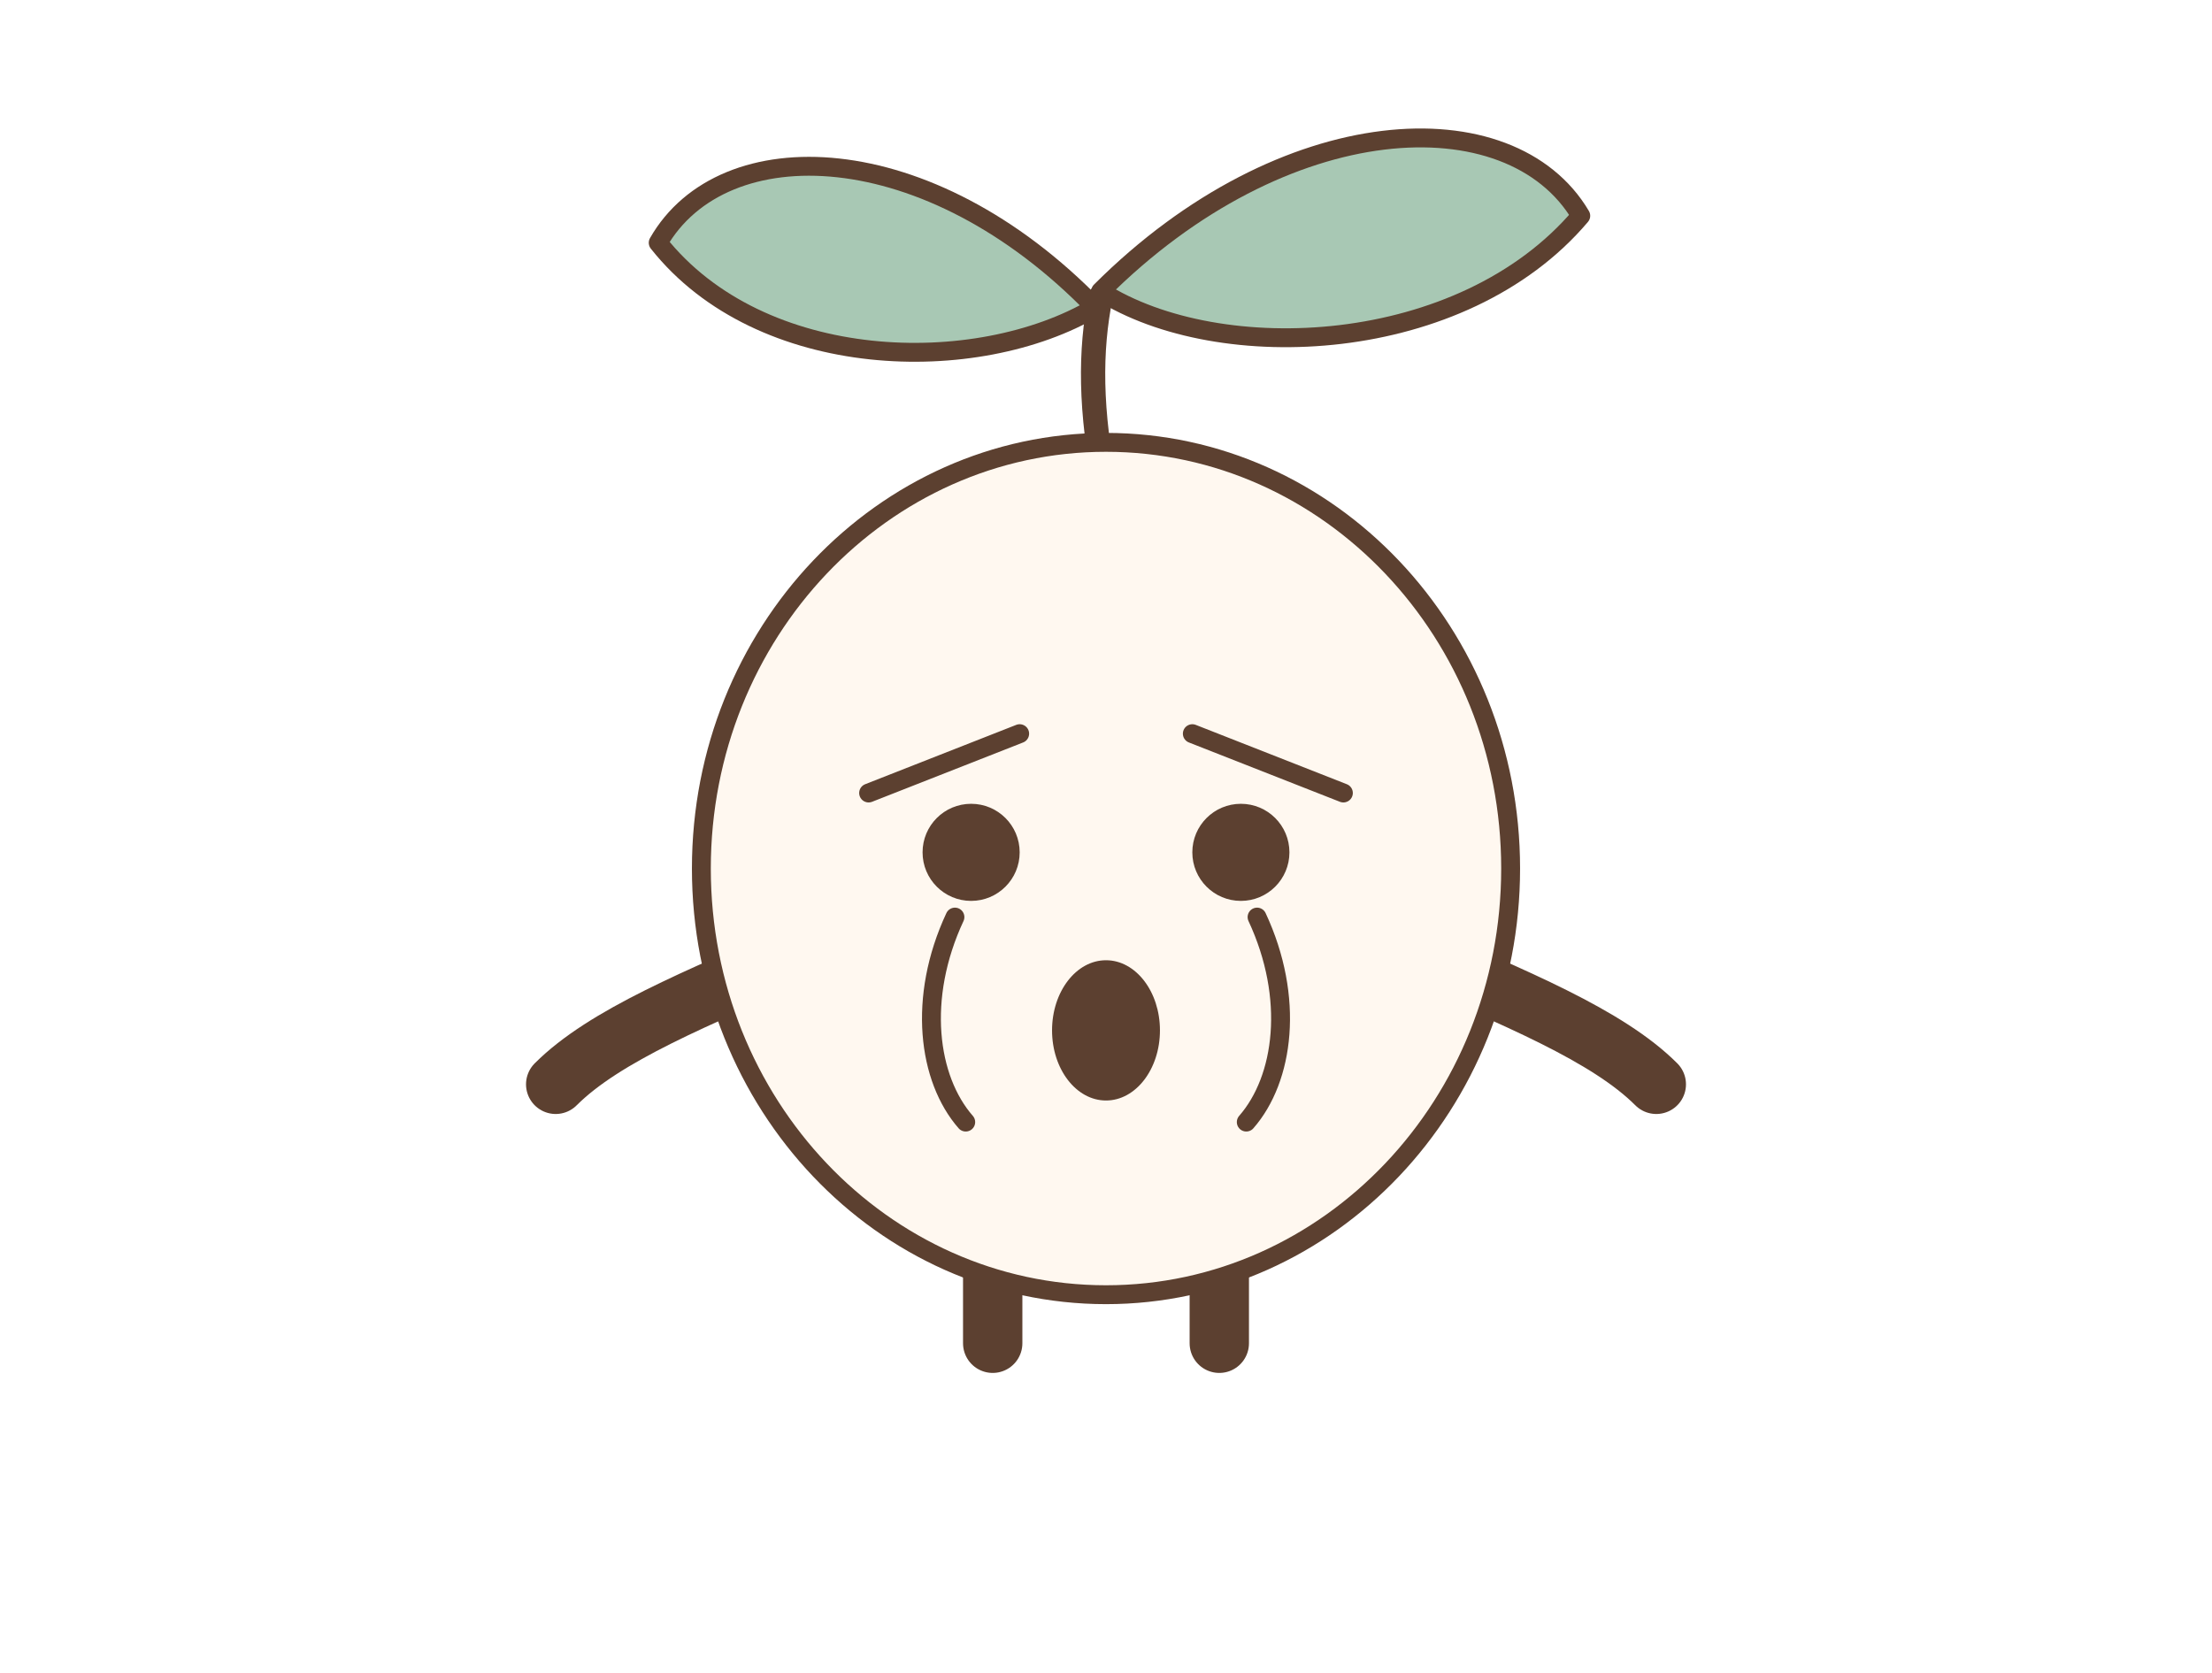
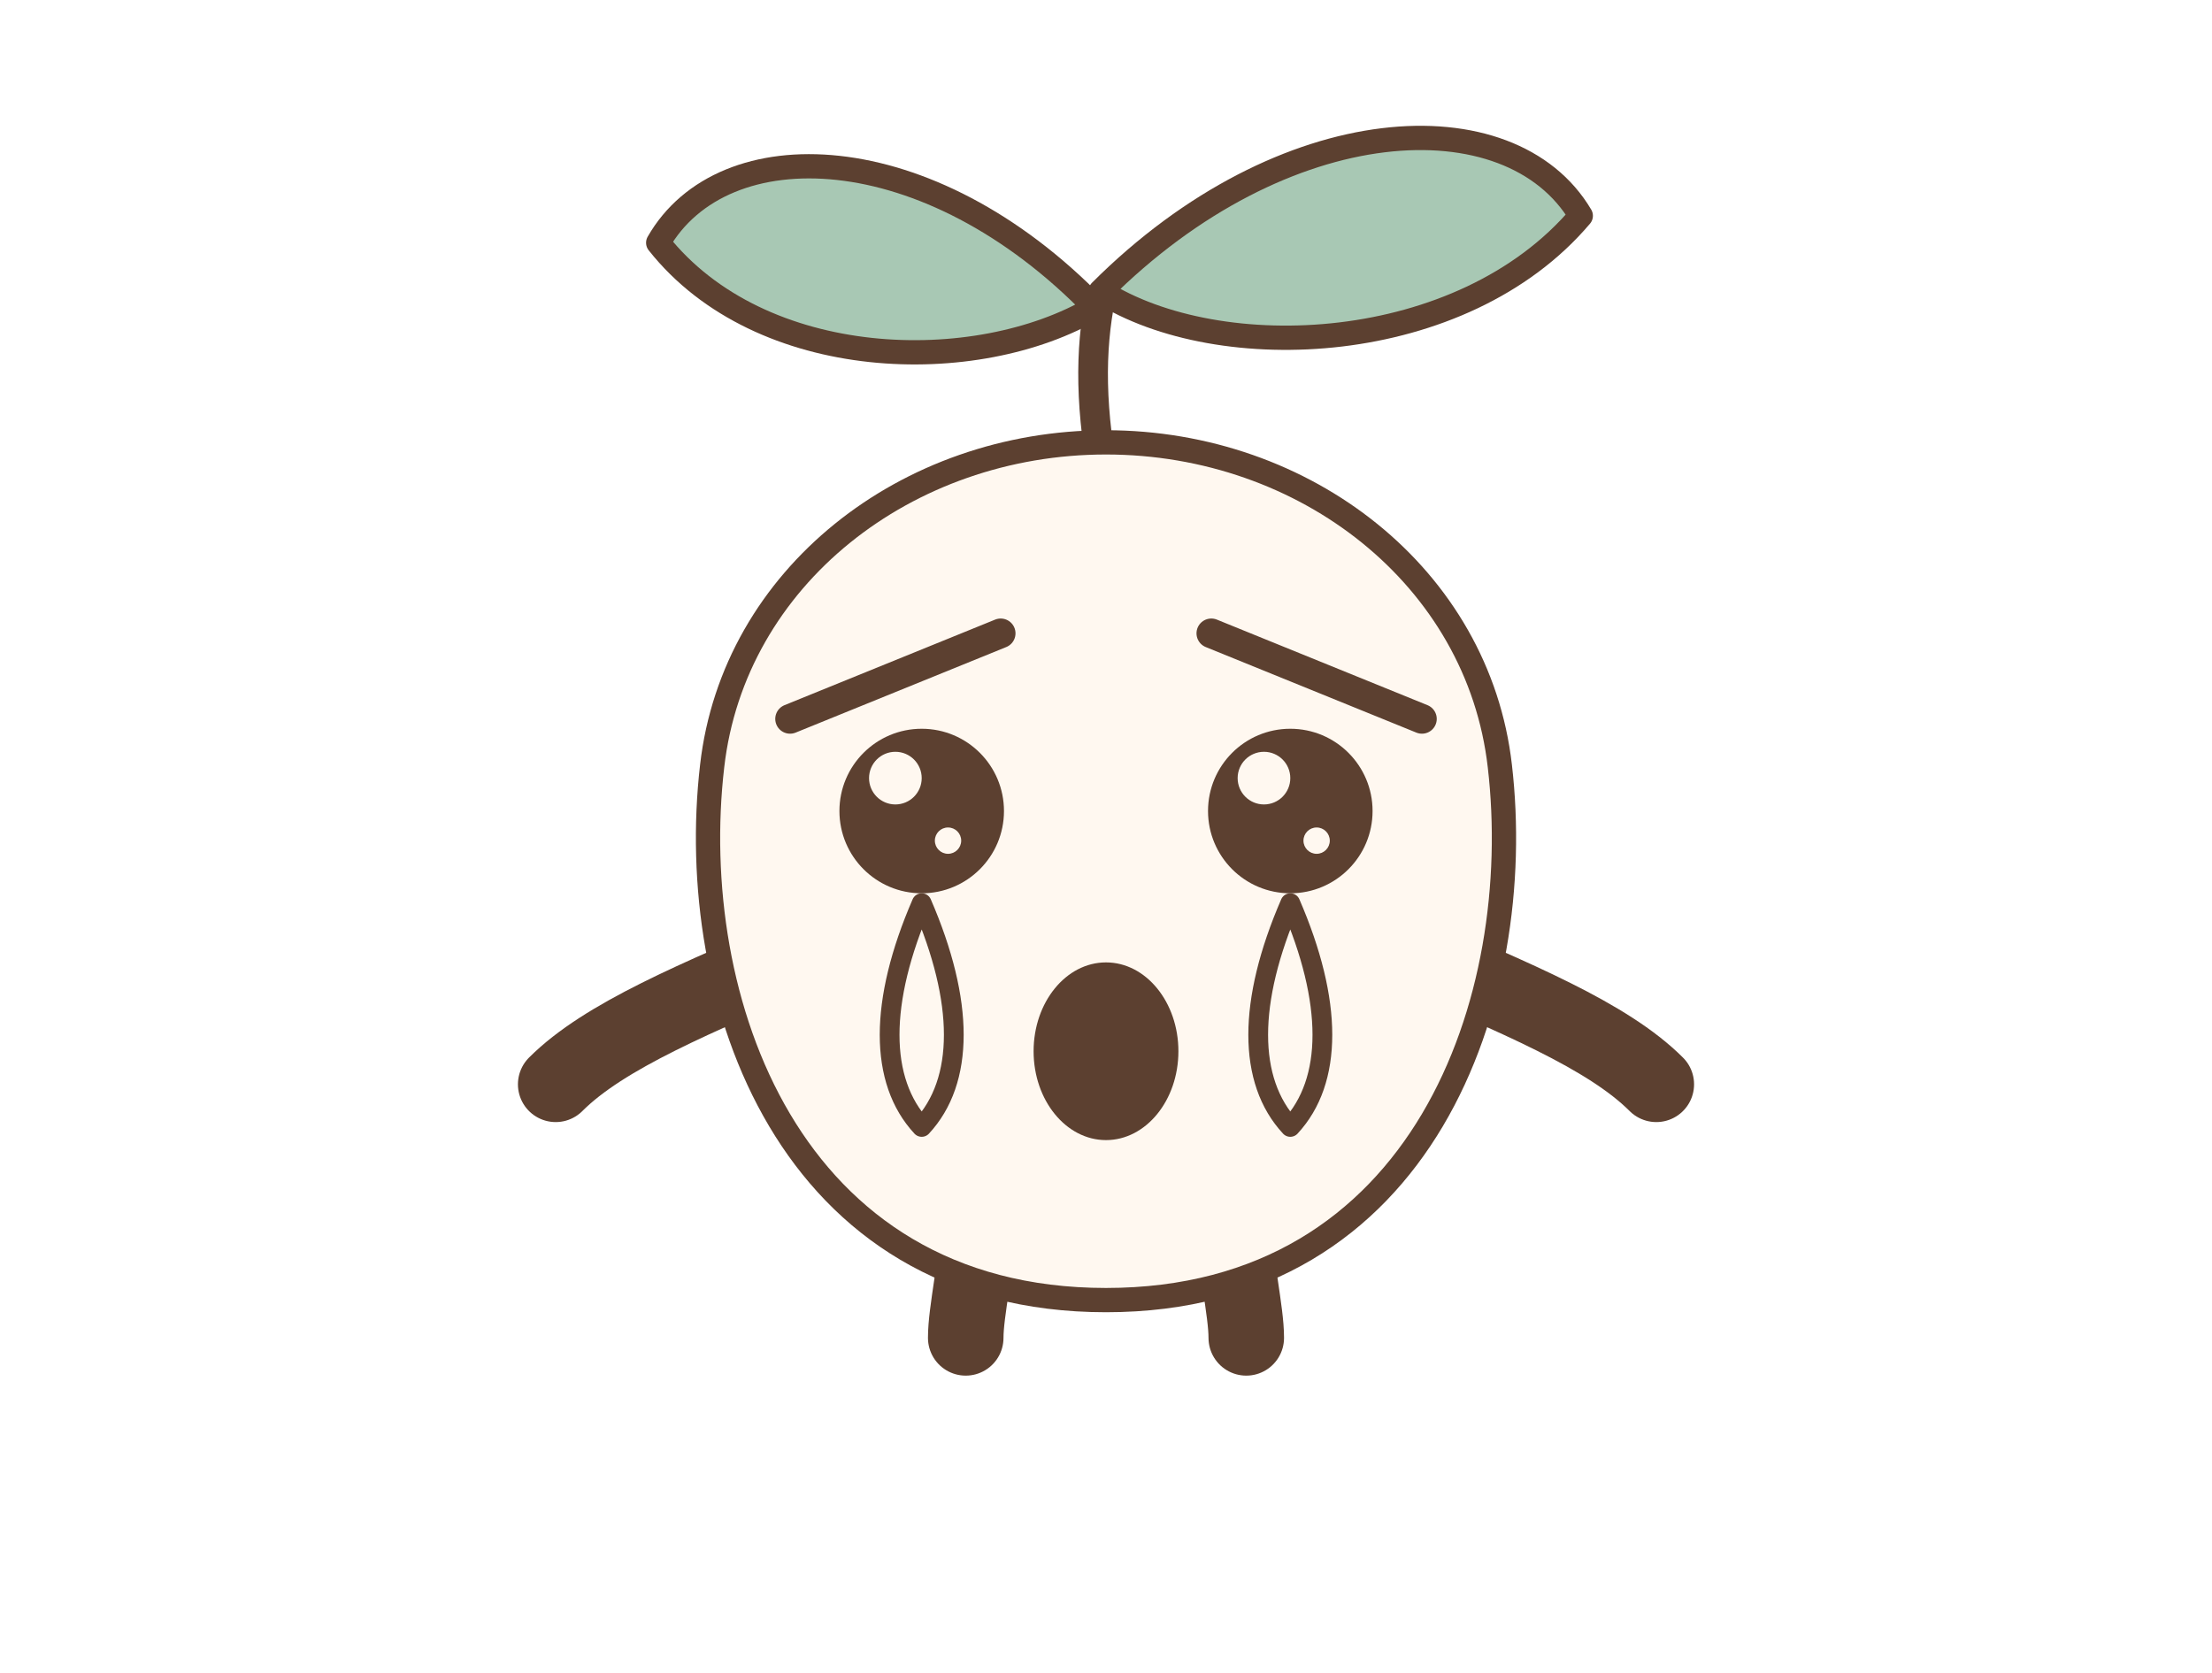
<svg xmlns="http://www.w3.org/2000/svg" viewBox="0 0 820 620" width="820" height="620">
-   <g fill="none" stroke="#5C4030" stroke-width="7" stroke-linecap="round" stroke-linejoin="round">
+   <g fill="none" stroke="#5C4030" stroke-width="9" stroke-linecap="round" stroke-linejoin="round">
    <g transform="translate(410 40)">
-       <path d="M -110 312 C -152 330, -186 344, -204 362" stroke-width="22" />
-       <path d="M 110 312 C 152 330, 186 344, 204 362" stroke-width="22" />
-       <path d="M -42 392 L -42 458" stroke-width="22" />
-       <path d="M 42 392 L 42 458" stroke-width="22" />
-       <path d="M 0 142 C -6 112, -6 90, -2 70" stroke-width="9" />
+       <path d="M -110 312 C -152 330, -186 344, -204 362" stroke-width="28" />
+       <path d="M 110 312 C 152 330, 186 344, 204 362" stroke-width="28" />
+       <path d="M -46 404 C -48 430, -52 446, -52 456" stroke-width="28" />
+       <path d="M 46 404 C 48 430, 52 446, 52 456" stroke-width="28" />
+       <path d="M 0 142 C -6 112, -6 90, -2 70" stroke-width="11" />
      <path d="M -4 74 C -66 10, -142 8, -166 50 C -128 98, -48 100, -4 74 Z" fill="#A8C8B4" />
      <path d="M -2 68 C 66 0, 150 -4, 176 40 C 132 92, 42 96, -2 68 Z" fill="#A8C8B4" />
-       <ellipse cx="0" cy="282" rx="150" ry="158" fill="#FFF8F0" />
-       <path d="M -88 254 L -32 232" />
-       <path d="M 88 254 L 32 232" />
-       <circle cx="-50" cy="276" r="18" fill="#5C4030" stroke="none" />
-       <circle cx="50" cy="276" r="18" fill="#5C4030" stroke="none" />
-       <path d="M -56 300 C -70 330, -66 360, -52 376" stroke-width="7" />
-       <path d="M 56 300 C 70 330, 66 360, 52 376" stroke-width="7" />
-       <ellipse cx="0" cy="342" rx="20" ry="26" fill="#5C4030" stroke="none" />
+       <path d="M 0 124 C 74 124, 138 174, 146 244 C 156 330, 118 442, 0 442 C -118 442, -156 330, -146 244 C -138 174, -74 124, 0 124 Z" fill="#FFF8F0" />
+       <g transform="translate(0 -18) translate(0 286) scale(1.22) translate(0 -286)">
+         <path d="M -96 252 L -32 226" />
+         <path d="M 96 252 L 32 226" />
+         <circle cx="-56" cy="280" r="25" fill="#5C4030" stroke="none" />
+         <circle cx="56" cy="280" r="25" fill="#5C4030" stroke="none" />
+         <circle cx="-64" cy="270" r="8" fill="#FFF8F0" stroke="none" />
+         <circle cx="-48" cy="289" r="4" fill="#FFF8F0" stroke="none" />
+         <circle cx="48" cy="270" r="8" fill="#FFF8F0" stroke="none" />
+         <circle cx="64" cy="289" r="4" fill="#FFF8F0" stroke="none" />
+         <path d="M -56 308 C -69 338, -69 362, -56 376 C -43 362, -43 338, -56 308 Z" fill="#FFF8F0" stroke-width="6" />
+         <path d="M 56 308 C 43 338, 43 362, 56 376 C 69 362, 69 338, 56 308 Z" fill="#FFF8F0" stroke-width="6" />
+         <ellipse cx="0" cy="353" rx="22" ry="27" fill="#5C4030" stroke="none" />
+       </g>
    </g>
  </g>
</svg>
